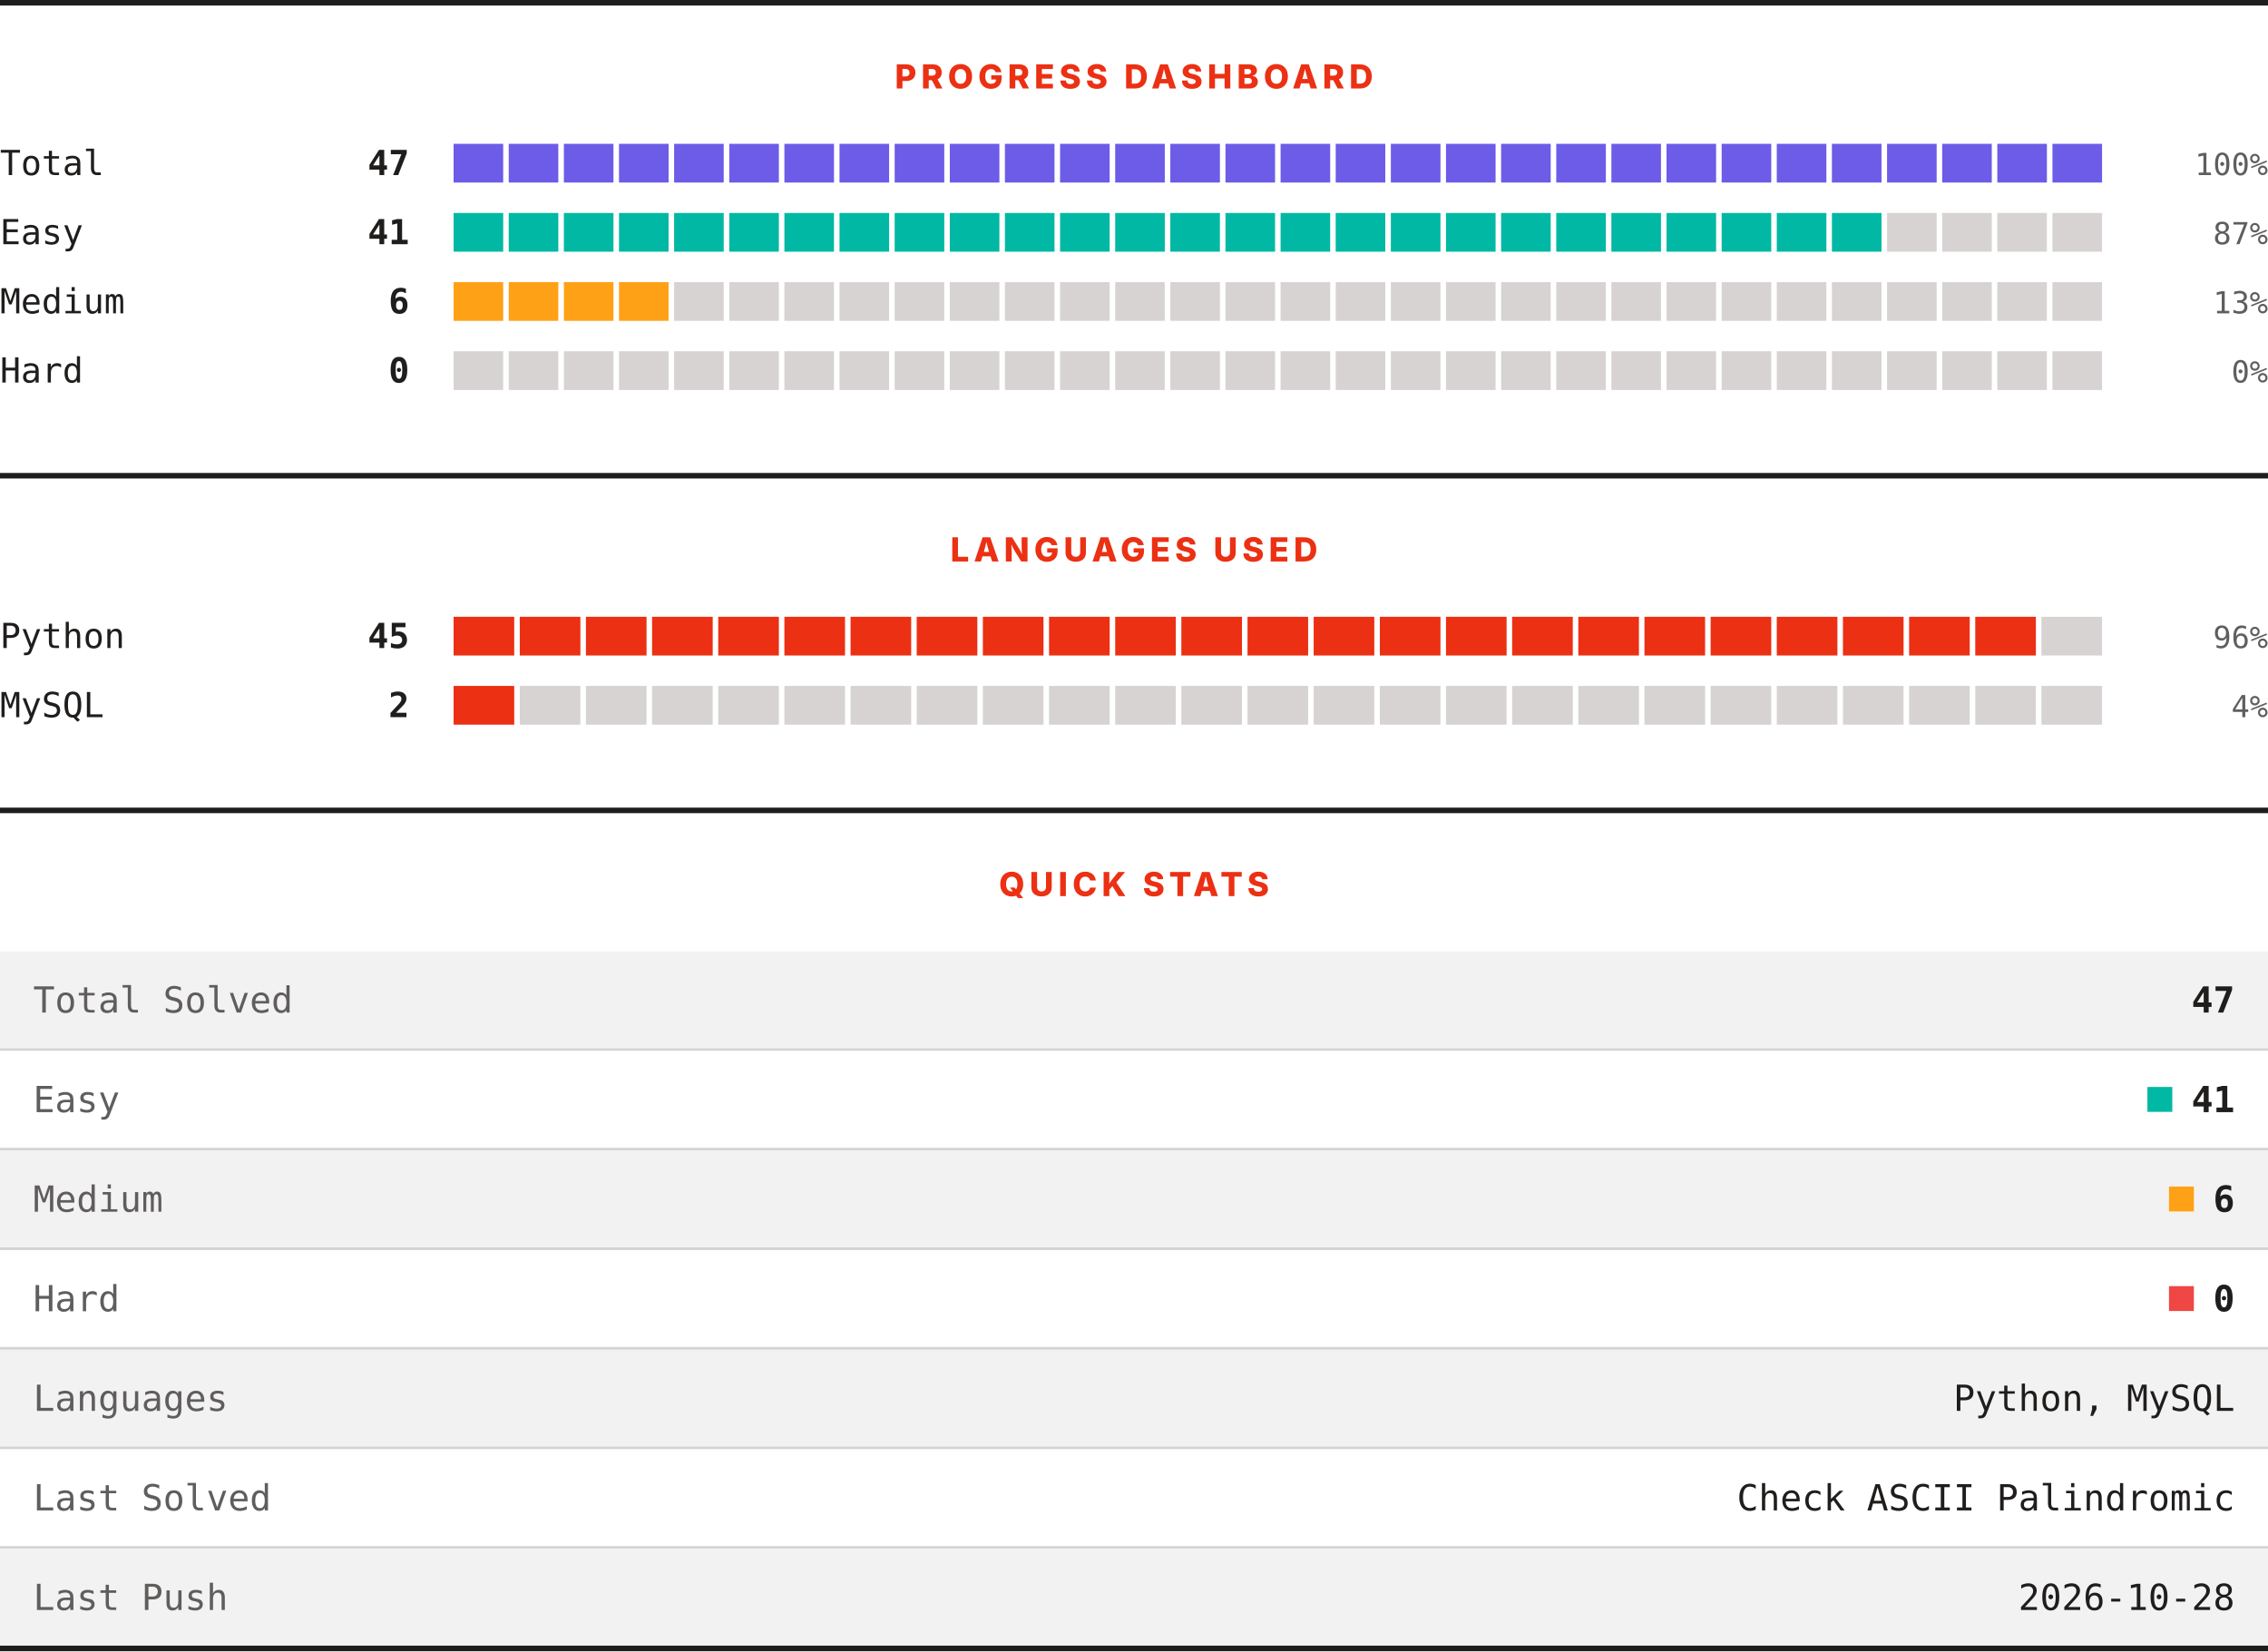
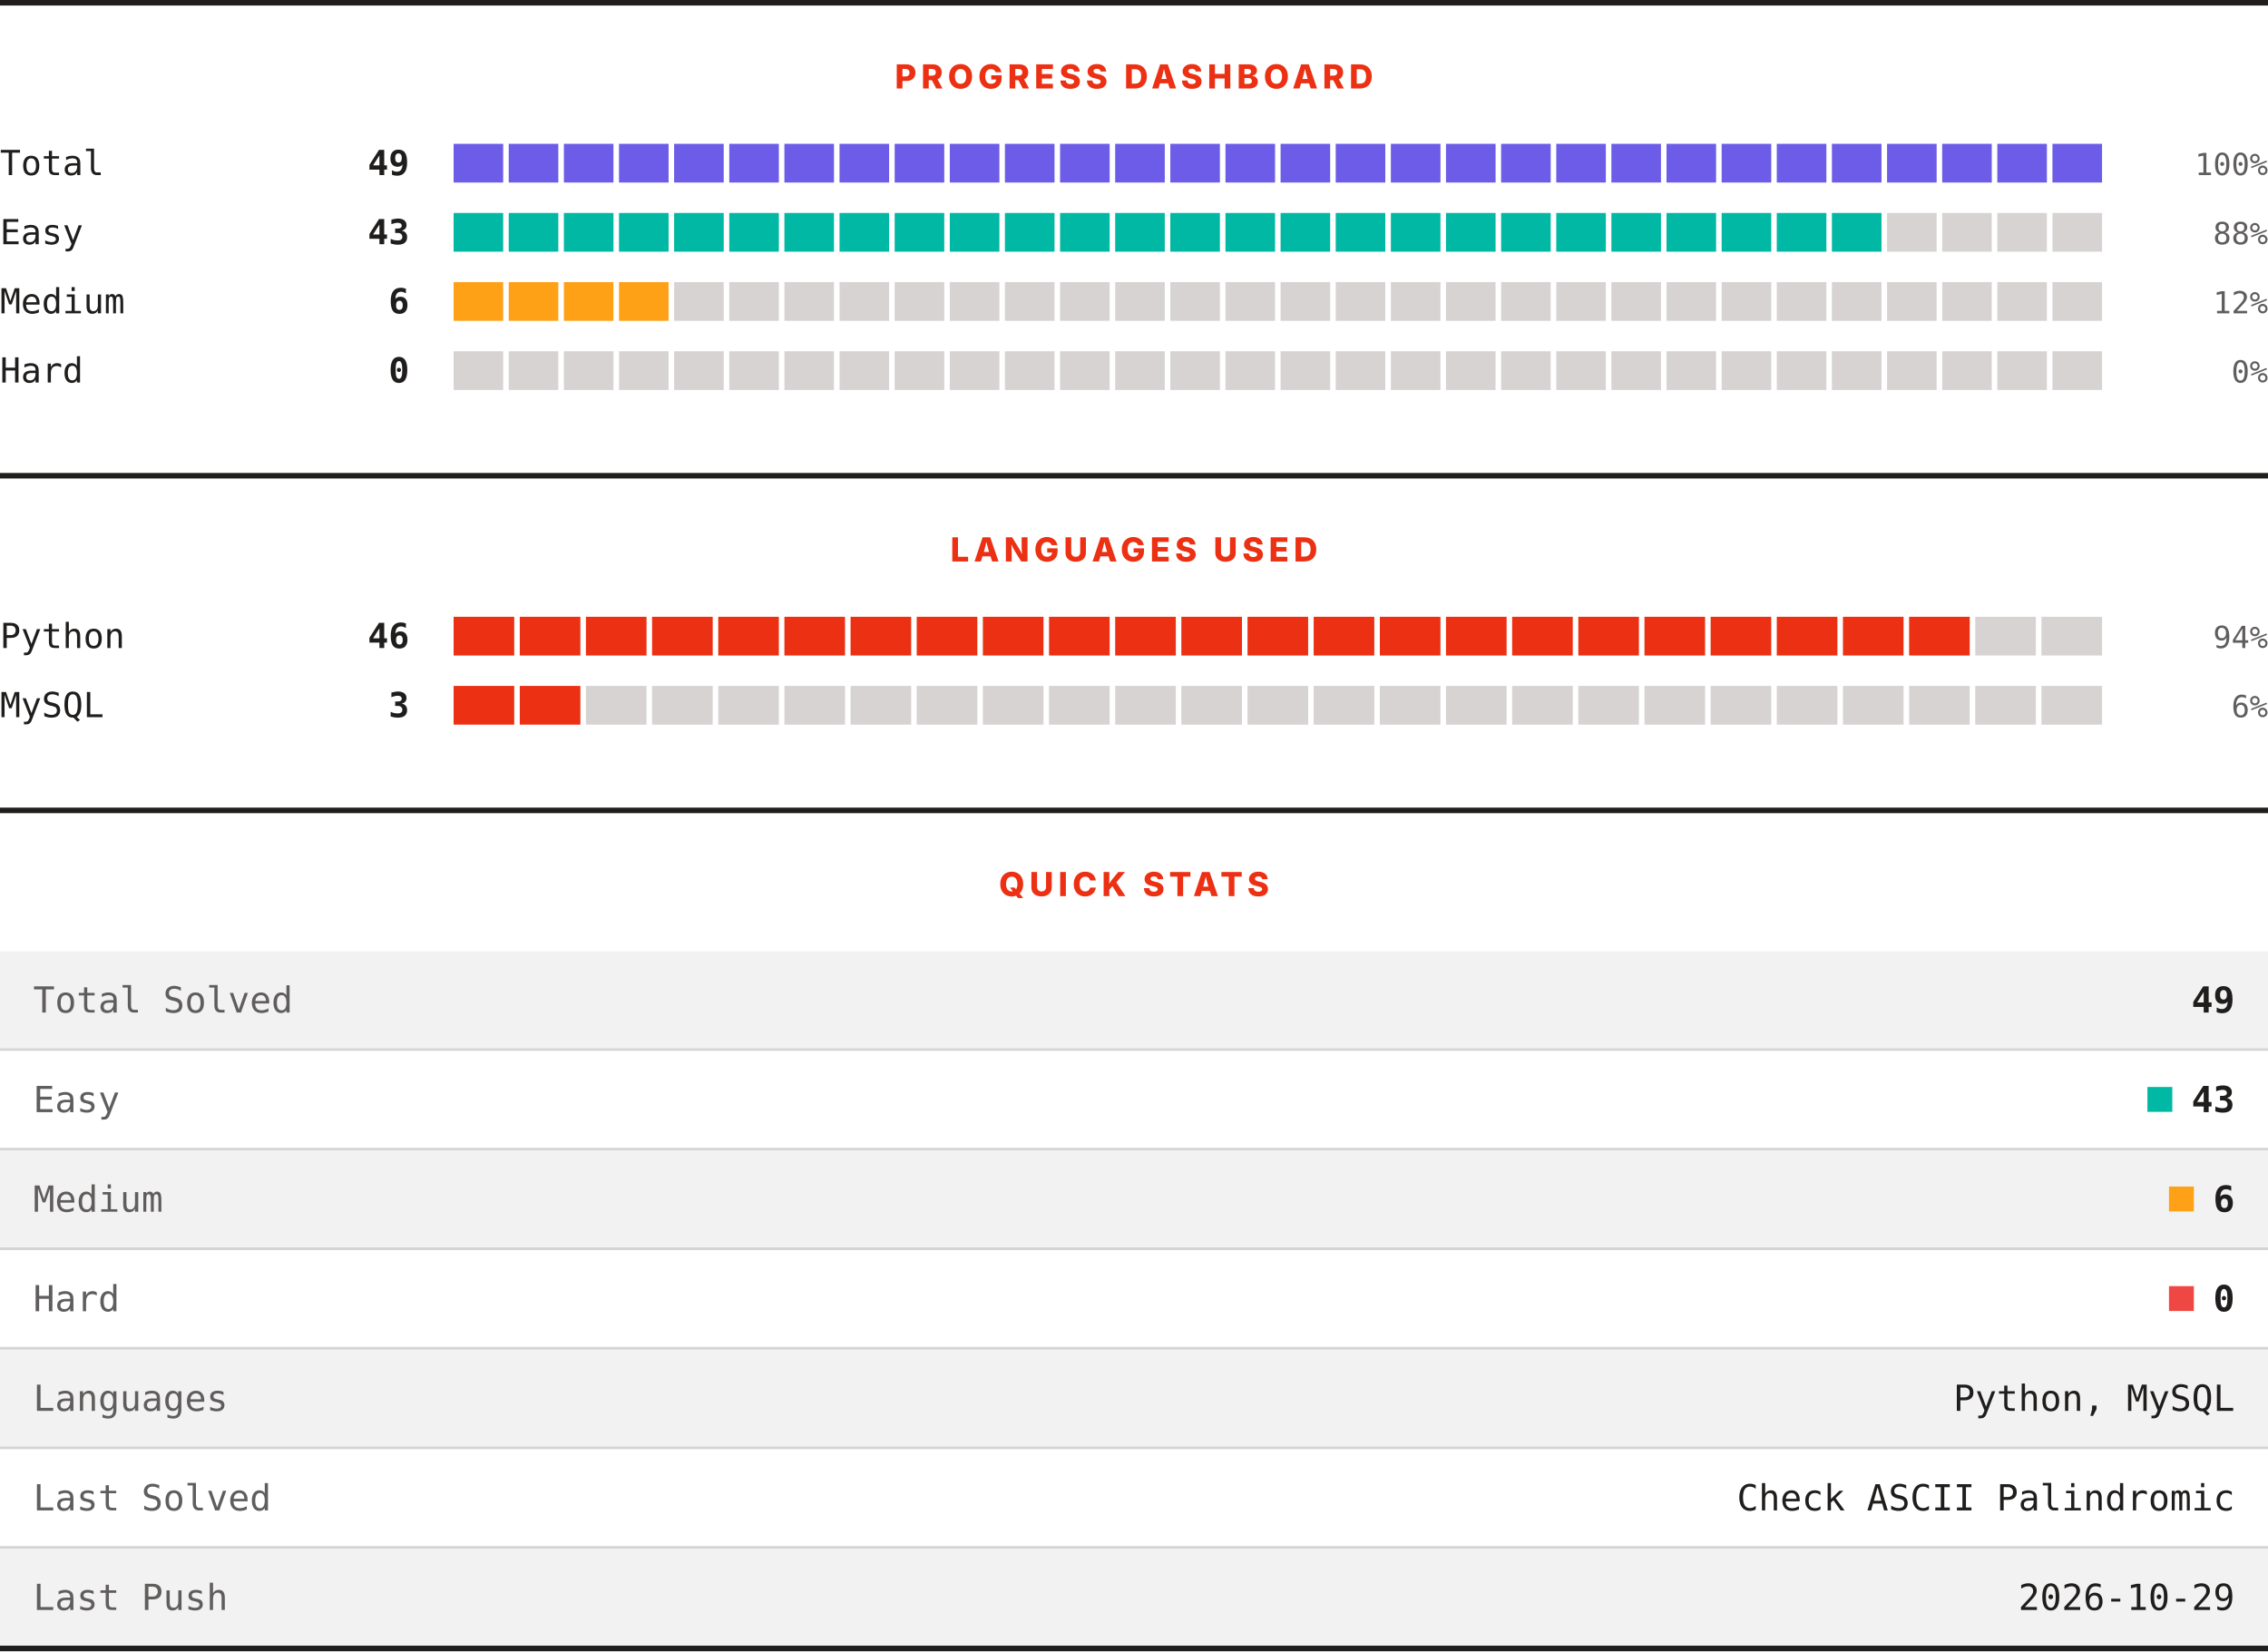
<svg xmlns="http://www.w3.org/2000/svg" width="820" height="597" viewBox="0 0 820 597" role="img" aria-label="LeetCode progress, languages and quick stats">
  <rect width="820" height="597" fill="#ffffff" />
  <rect x="0" y="0" width="820" height="2" fill="#201e1d" />
  <text x="410" y="32" text-anchor="middle" font-family="Archivo, system-ui, -apple-system, Segoe UI, sans-serif" font-size="12" font-weight="800" letter-spacing="1.68" fill="#ec3013">PROGRESS DASHBOARD</text>
  <text x="0" y="63.3" font-family="ui-monospace, SFMono-Regular, Menlo, Consolas, monospace" font-size="12.5" fill="#201e1d">Total</text>
-   <text x="148" y="63.3" text-anchor="end" font-family="ui-monospace, SFMono-Regular, Menlo, Consolas, monospace" font-size="12.5" font-weight="700" fill="#201e1d">47</text>
+   <text x="148" y="63.3" text-anchor="end" font-family="ui-monospace, SFMono-Regular, Menlo, Consolas, monospace" font-size="12.5" font-weight="700" fill="#201e1d">49</text>
  <rect x="164.00" y="52" width="17.93" height="14" fill="#6c5ce7" />
  <rect x="183.93" y="52" width="17.93" height="14" fill="#6c5ce7" />
  <rect x="203.87" y="52" width="17.93" height="14" fill="#6c5ce7" />
  <rect x="223.80" y="52" width="17.93" height="14" fill="#6c5ce7" />
  <rect x="243.73" y="52" width="17.93" height="14" fill="#6c5ce7" />
  <rect x="263.67" y="52" width="17.93" height="14" fill="#6c5ce7" />
  <rect x="283.60" y="52" width="17.93" height="14" fill="#6c5ce7" />
  <rect x="303.53" y="52" width="17.93" height="14" fill="#6c5ce7" />
  <rect x="323.47" y="52" width="17.93" height="14" fill="#6c5ce7" />
  <rect x="343.40" y="52" width="17.93" height="14" fill="#6c5ce7" />
  <rect x="363.33" y="52" width="17.93" height="14" fill="#6c5ce7" />
  <rect x="383.27" y="52" width="17.93" height="14" fill="#6c5ce7" />
  <rect x="403.20" y="52" width="17.93" height="14" fill="#6c5ce7" />
  <rect x="423.13" y="52" width="17.93" height="14" fill="#6c5ce7" />
  <rect x="443.07" y="52" width="17.93" height="14" fill="#6c5ce7" />
  <rect x="463.00" y="52" width="17.93" height="14" fill="#6c5ce7" />
  <rect x="482.93" y="52" width="17.93" height="14" fill="#6c5ce7" />
  <rect x="502.87" y="52" width="17.93" height="14" fill="#6c5ce7" />
  <rect x="522.80" y="52" width="17.93" height="14" fill="#6c5ce7" />
  <rect x="542.73" y="52" width="17.93" height="14" fill="#6c5ce7" />
  <rect x="562.67" y="52" width="17.93" height="14" fill="#6c5ce7" />
  <rect x="582.60" y="52" width="17.93" height="14" fill="#6c5ce7" />
  <rect x="602.53" y="52" width="17.93" height="14" fill="#6c5ce7" />
  <rect x="622.47" y="52" width="17.93" height="14" fill="#6c5ce7" />
  <rect x="642.40" y="52" width="17.93" height="14" fill="#6c5ce7" />
  <rect x="662.33" y="52" width="17.93" height="14" fill="#6c5ce7" />
  <rect x="682.27" y="52" width="17.93" height="14" fill="#6c5ce7" />
  <rect x="702.20" y="52" width="17.93" height="14" fill="#6c5ce7" />
  <rect x="722.13" y="52" width="17.93" height="14" fill="#6c5ce7" />
  <rect x="742.07" y="52" width="17.93" height="14" fill="#6c5ce7" />
  <text x="820" y="63.3" text-anchor="end" font-family="ui-monospace, SFMono-Regular, Menlo, Consolas, monospace" font-size="11" fill="#605d5d">100%</text>
  <text x="0" y="88.3" font-family="ui-monospace, SFMono-Regular, Menlo, Consolas, monospace" font-size="12.5" fill="#201e1d">Easy</text>
-   <text x="148" y="88.3" text-anchor="end" font-family="ui-monospace, SFMono-Regular, Menlo, Consolas, monospace" font-size="12.5" font-weight="700" fill="#201e1d">41</text>
+   <text x="148" y="88.3" text-anchor="end" font-family="ui-monospace, SFMono-Regular, Menlo, Consolas, monospace" font-size="12.5" font-weight="700" fill="#201e1d">43</text>
  <rect x="164.00" y="77" width="17.93" height="14" fill="#00b8a3" />
  <rect x="183.93" y="77" width="17.93" height="14" fill="#00b8a3" />
  <rect x="203.87" y="77" width="17.93" height="14" fill="#00b8a3" />
  <rect x="223.80" y="77" width="17.93" height="14" fill="#00b8a3" />
  <rect x="243.73" y="77" width="17.93" height="14" fill="#00b8a3" />
  <rect x="263.67" y="77" width="17.93" height="14" fill="#00b8a3" />
  <rect x="283.60" y="77" width="17.93" height="14" fill="#00b8a3" />
  <rect x="303.53" y="77" width="17.93" height="14" fill="#00b8a3" />
  <rect x="323.47" y="77" width="17.93" height="14" fill="#00b8a3" />
  <rect x="343.40" y="77" width="17.93" height="14" fill="#00b8a3" />
  <rect x="363.33" y="77" width="17.93" height="14" fill="#00b8a3" />
  <rect x="383.27" y="77" width="17.93" height="14" fill="#00b8a3" />
  <rect x="403.20" y="77" width="17.93" height="14" fill="#00b8a3" />
  <rect x="423.13" y="77" width="17.93" height="14" fill="#00b8a3" />
  <rect x="443.07" y="77" width="17.93" height="14" fill="#00b8a3" />
  <rect x="463.00" y="77" width="17.93" height="14" fill="#00b8a3" />
  <rect x="482.93" y="77" width="17.93" height="14" fill="#00b8a3" />
  <rect x="502.87" y="77" width="17.93" height="14" fill="#00b8a3" />
  <rect x="522.80" y="77" width="17.93" height="14" fill="#00b8a3" />
  <rect x="542.73" y="77" width="17.93" height="14" fill="#00b8a3" />
  <rect x="562.67" y="77" width="17.93" height="14" fill="#00b8a3" />
  <rect x="582.60" y="77" width="17.93" height="14" fill="#00b8a3" />
  <rect x="602.53" y="77" width="17.93" height="14" fill="#00b8a3" />
  <rect x="622.47" y="77" width="17.93" height="14" fill="#00b8a3" />
  <rect x="642.40" y="77" width="17.93" height="14" fill="#00b8a3" />
  <rect x="662.33" y="77" width="17.93" height="14" fill="#00b8a3" />
  <rect x="682.27" y="77" width="17.93" height="14" fill="#d7d3d3" />
  <rect x="702.20" y="77" width="17.93" height="14" fill="#d7d3d3" />
  <rect x="722.13" y="77" width="17.93" height="14" fill="#d7d3d3" />
  <rect x="742.07" y="77" width="17.93" height="14" fill="#d7d3d3" />
-   <text x="820" y="88.3" text-anchor="end" font-family="ui-monospace, SFMono-Regular, Menlo, Consolas, monospace" font-size="11" fill="#605d5d">87%</text>
+   <text x="820" y="88.3" text-anchor="end" font-family="ui-monospace, SFMono-Regular, Menlo, Consolas, monospace" font-size="11" fill="#605d5d">88%</text>
  <text x="0" y="113.3" font-family="ui-monospace, SFMono-Regular, Menlo, Consolas, monospace" font-size="12.5" fill="#201e1d">Medium</text>
  <text x="148" y="113.3" text-anchor="end" font-family="ui-monospace, SFMono-Regular, Menlo, Consolas, monospace" font-size="12.5" font-weight="700" fill="#201e1d">6</text>
  <rect x="164.00" y="102" width="17.93" height="14" fill="#ffa116" />
  <rect x="183.93" y="102" width="17.93" height="14" fill="#ffa116" />
  <rect x="203.87" y="102" width="17.93" height="14" fill="#ffa116" />
  <rect x="223.80" y="102" width="17.93" height="14" fill="#ffa116" />
  <rect x="243.73" y="102" width="17.93" height="14" fill="#d7d3d3" />
  <rect x="263.67" y="102" width="17.93" height="14" fill="#d7d3d3" />
  <rect x="283.60" y="102" width="17.93" height="14" fill="#d7d3d3" />
  <rect x="303.53" y="102" width="17.93" height="14" fill="#d7d3d3" />
  <rect x="323.47" y="102" width="17.93" height="14" fill="#d7d3d3" />
  <rect x="343.40" y="102" width="17.93" height="14" fill="#d7d3d3" />
  <rect x="363.33" y="102" width="17.93" height="14" fill="#d7d3d3" />
  <rect x="383.27" y="102" width="17.93" height="14" fill="#d7d3d3" />
  <rect x="403.20" y="102" width="17.93" height="14" fill="#d7d3d3" />
  <rect x="423.13" y="102" width="17.93" height="14" fill="#d7d3d3" />
  <rect x="443.07" y="102" width="17.93" height="14" fill="#d7d3d3" />
  <rect x="463.00" y="102" width="17.93" height="14" fill="#d7d3d3" />
  <rect x="482.93" y="102" width="17.93" height="14" fill="#d7d3d3" />
  <rect x="502.87" y="102" width="17.93" height="14" fill="#d7d3d3" />
  <rect x="522.80" y="102" width="17.93" height="14" fill="#d7d3d3" />
  <rect x="542.73" y="102" width="17.93" height="14" fill="#d7d3d3" />
  <rect x="562.67" y="102" width="17.93" height="14" fill="#d7d3d3" />
  <rect x="582.60" y="102" width="17.93" height="14" fill="#d7d3d3" />
  <rect x="602.53" y="102" width="17.93" height="14" fill="#d7d3d3" />
  <rect x="622.47" y="102" width="17.93" height="14" fill="#d7d3d3" />
  <rect x="642.40" y="102" width="17.93" height="14" fill="#d7d3d3" />
  <rect x="662.33" y="102" width="17.93" height="14" fill="#d7d3d3" />
  <rect x="682.27" y="102" width="17.93" height="14" fill="#d7d3d3" />
  <rect x="702.20" y="102" width="17.93" height="14" fill="#d7d3d3" />
  <rect x="722.13" y="102" width="17.93" height="14" fill="#d7d3d3" />
  <rect x="742.07" y="102" width="17.93" height="14" fill="#d7d3d3" />
-   <text x="820" y="113.3" text-anchor="end" font-family="ui-monospace, SFMono-Regular, Menlo, Consolas, monospace" font-size="11" fill="#605d5d">13%</text>
+   <text x="820" y="113.3" text-anchor="end" font-family="ui-monospace, SFMono-Regular, Menlo, Consolas, monospace" font-size="11" fill="#605d5d">12%</text>
  <text x="0" y="138.3" font-family="ui-monospace, SFMono-Regular, Menlo, Consolas, monospace" font-size="12.5" fill="#201e1d">Hard</text>
  <text x="148" y="138.3" text-anchor="end" font-family="ui-monospace, SFMono-Regular, Menlo, Consolas, monospace" font-size="12.5" font-weight="700" fill="#201e1d">0</text>
  <rect x="164.00" y="127" width="17.93" height="14" fill="#d7d3d3" />
  <rect x="183.93" y="127" width="17.93" height="14" fill="#d7d3d3" />
  <rect x="203.87" y="127" width="17.93" height="14" fill="#d7d3d3" />
  <rect x="223.80" y="127" width="17.93" height="14" fill="#d7d3d3" />
  <rect x="243.73" y="127" width="17.93" height="14" fill="#d7d3d3" />
  <rect x="263.67" y="127" width="17.93" height="14" fill="#d7d3d3" />
  <rect x="283.60" y="127" width="17.93" height="14" fill="#d7d3d3" />
  <rect x="303.53" y="127" width="17.93" height="14" fill="#d7d3d3" />
  <rect x="323.47" y="127" width="17.93" height="14" fill="#d7d3d3" />
  <rect x="343.40" y="127" width="17.93" height="14" fill="#d7d3d3" />
  <rect x="363.33" y="127" width="17.93" height="14" fill="#d7d3d3" />
  <rect x="383.27" y="127" width="17.93" height="14" fill="#d7d3d3" />
  <rect x="403.20" y="127" width="17.93" height="14" fill="#d7d3d3" />
  <rect x="423.13" y="127" width="17.93" height="14" fill="#d7d3d3" />
  <rect x="443.07" y="127" width="17.93" height="14" fill="#d7d3d3" />
  <rect x="463.00" y="127" width="17.93" height="14" fill="#d7d3d3" />
  <rect x="482.93" y="127" width="17.93" height="14" fill="#d7d3d3" />
  <rect x="502.87" y="127" width="17.93" height="14" fill="#d7d3d3" />
  <rect x="522.80" y="127" width="17.93" height="14" fill="#d7d3d3" />
  <rect x="542.73" y="127" width="17.93" height="14" fill="#d7d3d3" />
  <rect x="562.67" y="127" width="17.93" height="14" fill="#d7d3d3" />
  <rect x="582.60" y="127" width="17.93" height="14" fill="#d7d3d3" />
  <rect x="602.53" y="127" width="17.93" height="14" fill="#d7d3d3" />
  <rect x="622.47" y="127" width="17.93" height="14" fill="#d7d3d3" />
  <rect x="642.40" y="127" width="17.93" height="14" fill="#d7d3d3" />
  <rect x="662.33" y="127" width="17.93" height="14" fill="#d7d3d3" />
  <rect x="682.27" y="127" width="17.93" height="14" fill="#d7d3d3" />
  <rect x="702.20" y="127" width="17.93" height="14" fill="#d7d3d3" />
  <rect x="722.13" y="127" width="17.93" height="14" fill="#d7d3d3" />
  <rect x="742.07" y="127" width="17.93" height="14" fill="#d7d3d3" />
  <text x="820" y="138.3" text-anchor="end" font-family="ui-monospace, SFMono-Regular, Menlo, Consolas, monospace" font-size="11" fill="#605d5d">0%</text>
  <rect x="0" y="171" width="820" height="2" fill="#201e1d" />
  <text x="410" y="203" text-anchor="middle" font-family="Archivo, system-ui, -apple-system, Segoe UI, sans-serif" font-size="12" font-weight="800" letter-spacing="1.68" fill="#ec3013">LANGUAGES USED</text>
  <text x="0" y="234.3" font-family="ui-monospace, SFMono-Regular, Menlo, Consolas, monospace" font-size="12.5" fill="#201e1d">Python</text>
-   <text x="148" y="234.3" text-anchor="end" font-family="ui-monospace, SFMono-Regular, Menlo, Consolas, monospace" font-size="12.5" font-weight="700" fill="#201e1d">45</text>
+   <text x="148" y="234.3" text-anchor="end" font-family="ui-monospace, SFMono-Regular, Menlo, Consolas, monospace" font-size="12.5" font-weight="700" fill="#201e1d">46</text>
  <rect x="164.00" y="223" width="21.92" height="14" fill="#ec3013" />
  <rect x="187.92" y="223" width="21.92" height="14" fill="#ec3013" />
  <rect x="211.84" y="223" width="21.92" height="14" fill="#ec3013" />
  <rect x="235.76" y="223" width="21.92" height="14" fill="#ec3013" />
  <rect x="259.68" y="223" width="21.92" height="14" fill="#ec3013" />
  <rect x="283.60" y="223" width="21.92" height="14" fill="#ec3013" />
  <rect x="307.52" y="223" width="21.92" height="14" fill="#ec3013" />
  <rect x="331.44" y="223" width="21.92" height="14" fill="#ec3013" />
  <rect x="355.36" y="223" width="21.92" height="14" fill="#ec3013" />
  <rect x="379.28" y="223" width="21.92" height="14" fill="#ec3013" />
  <rect x="403.20" y="223" width="21.92" height="14" fill="#ec3013" />
  <rect x="427.12" y="223" width="21.92" height="14" fill="#ec3013" />
  <rect x="451.04" y="223" width="21.92" height="14" fill="#ec3013" />
  <rect x="474.96" y="223" width="21.92" height="14" fill="#ec3013" />
  <rect x="498.88" y="223" width="21.92" height="14" fill="#ec3013" />
  <rect x="522.80" y="223" width="21.92" height="14" fill="#ec3013" />
  <rect x="546.72" y="223" width="21.92" height="14" fill="#ec3013" />
  <rect x="570.64" y="223" width="21.92" height="14" fill="#ec3013" />
  <rect x="594.56" y="223" width="21.92" height="14" fill="#ec3013" />
  <rect x="618.48" y="223" width="21.92" height="14" fill="#ec3013" />
  <rect x="642.40" y="223" width="21.92" height="14" fill="#ec3013" />
  <rect x="666.32" y="223" width="21.92" height="14" fill="#ec3013" />
  <rect x="690.24" y="223" width="21.92" height="14" fill="#ec3013" />
-   <rect x="714.16" y="223" width="21.92" height="14" fill="#ec3013" />
+   <rect x="714.16" y="223" width="21.92" height="14" fill="#d7d3d3" />
  <rect x="738.08" y="223" width="21.92" height="14" fill="#d7d3d3" />
-   <text x="820" y="234.3" text-anchor="end" font-family="ui-monospace, SFMono-Regular, Menlo, Consolas, monospace" font-size="11" fill="#605d5d">96%</text>
+   <text x="820" y="234.3" text-anchor="end" font-family="ui-monospace, SFMono-Regular, Menlo, Consolas, monospace" font-size="11" fill="#605d5d">94%</text>
  <text x="0" y="259.3" font-family="ui-monospace, SFMono-Regular, Menlo, Consolas, monospace" font-size="12.5" fill="#201e1d">MySQL</text>
-   <text x="148" y="259.3" text-anchor="end" font-family="ui-monospace, SFMono-Regular, Menlo, Consolas, monospace" font-size="12.5" font-weight="700" fill="#201e1d">2</text>
+   <text x="148" y="259.3" text-anchor="end" font-family="ui-monospace, SFMono-Regular, Menlo, Consolas, monospace" font-size="12.5" font-weight="700" fill="#201e1d">3</text>
  <rect x="164.00" y="248" width="21.92" height="14" fill="#ec3013" />
-   <rect x="187.92" y="248" width="21.92" height="14" fill="#d7d3d3" />
+   <rect x="187.92" y="248" width="21.92" height="14" fill="#ec3013" />
  <rect x="211.84" y="248" width="21.92" height="14" fill="#d7d3d3" />
  <rect x="235.76" y="248" width="21.92" height="14" fill="#d7d3d3" />
  <rect x="259.68" y="248" width="21.92" height="14" fill="#d7d3d3" />
  <rect x="283.60" y="248" width="21.92" height="14" fill="#d7d3d3" />
  <rect x="307.52" y="248" width="21.92" height="14" fill="#d7d3d3" />
  <rect x="331.44" y="248" width="21.92" height="14" fill="#d7d3d3" />
  <rect x="355.36" y="248" width="21.92" height="14" fill="#d7d3d3" />
  <rect x="379.28" y="248" width="21.92" height="14" fill="#d7d3d3" />
  <rect x="403.20" y="248" width="21.92" height="14" fill="#d7d3d3" />
  <rect x="427.12" y="248" width="21.92" height="14" fill="#d7d3d3" />
  <rect x="451.04" y="248" width="21.92" height="14" fill="#d7d3d3" />
  <rect x="474.96" y="248" width="21.92" height="14" fill="#d7d3d3" />
  <rect x="498.88" y="248" width="21.92" height="14" fill="#d7d3d3" />
  <rect x="522.80" y="248" width="21.92" height="14" fill="#d7d3d3" />
  <rect x="546.72" y="248" width="21.92" height="14" fill="#d7d3d3" />
  <rect x="570.64" y="248" width="21.92" height="14" fill="#d7d3d3" />
  <rect x="594.56" y="248" width="21.92" height="14" fill="#d7d3d3" />
  <rect x="618.48" y="248" width="21.92" height="14" fill="#d7d3d3" />
  <rect x="642.40" y="248" width="21.92" height="14" fill="#d7d3d3" />
  <rect x="666.32" y="248" width="21.92" height="14" fill="#d7d3d3" />
  <rect x="690.24" y="248" width="21.92" height="14" fill="#d7d3d3" />
  <rect x="714.16" y="248" width="21.92" height="14" fill="#d7d3d3" />
  <rect x="738.08" y="248" width="21.92" height="14" fill="#d7d3d3" />
-   <text x="820" y="259.3" text-anchor="end" font-family="ui-monospace, SFMono-Regular, Menlo, Consolas, monospace" font-size="11" fill="#605d5d">4%</text>
+   <text x="820" y="259.3" text-anchor="end" font-family="ui-monospace, SFMono-Regular, Menlo, Consolas, monospace" font-size="11" fill="#605d5d">6%</text>
  <rect x="0" y="292" width="820" height="2" fill="#201e1d" />
  <text x="410" y="324" text-anchor="middle" font-family="Archivo, system-ui, -apple-system, Segoe UI, sans-serif" font-size="12" font-weight="800" letter-spacing="1.68" fill="#ec3013">QUICK STATS</text>
  <rect x="0" y="344" width="820" height="35" fill="#f3f2f2" />
  <text x="12" y="366.1" font-family="ui-monospace, SFMono-Regular, Menlo, Consolas, monospace" font-size="13" fill="#605d5d">Total Solved</text>
-   <text x="808" y="366.1" text-anchor="end" font-family="ui-monospace, SFMono-Regular, Menlo, Consolas, monospace" font-size="13" font-weight="700" fill="#201e1d">47</text>
+   <text x="808" y="366.1" text-anchor="end" font-family="ui-monospace, SFMono-Regular, Menlo, Consolas, monospace" font-size="13" font-weight="700" fill="#201e1d">49</text>
  <rect x="0" y="379" width="820" height="1" fill="#d7d3d3" />
  <rect x="0" y="380" width="820" height="35" fill="#ffffff" />
  <text x="12" y="402.1" font-family="ui-monospace, SFMono-Regular, Menlo, Consolas, monospace" font-size="13" fill="#605d5d">Easy</text>
  <rect x="776.4" y="393" width="9" height="9" fill="#00b8a3" />
-   <text x="808" y="402.1" text-anchor="end" font-family="ui-monospace, SFMono-Regular, Menlo, Consolas, monospace" font-size="13" font-weight="700" fill="#201e1d">41</text>
+   <text x="808" y="402.1" text-anchor="end" font-family="ui-monospace, SFMono-Regular, Menlo, Consolas, monospace" font-size="13" font-weight="700" fill="#201e1d">43</text>
  <rect x="0" y="415" width="820" height="1" fill="#d7d3d3" />
  <rect x="0" y="416" width="820" height="35" fill="#f3f2f2" />
  <text x="12" y="438.1" font-family="ui-monospace, SFMono-Regular, Menlo, Consolas, monospace" font-size="13" fill="#605d5d">Medium</text>
  <rect x="784.2" y="429" width="9" height="9" fill="#ffa116" />
  <text x="808" y="438.1" text-anchor="end" font-family="ui-monospace, SFMono-Regular, Menlo, Consolas, monospace" font-size="13" font-weight="700" fill="#201e1d">6</text>
  <rect x="0" y="451" width="820" height="1" fill="#d7d3d3" />
  <rect x="0" y="452" width="820" height="35" fill="#ffffff" />
  <text x="12" y="474.1" font-family="ui-monospace, SFMono-Regular, Menlo, Consolas, monospace" font-size="13" fill="#605d5d">Hard</text>
  <rect x="784.2" y="465" width="9" height="9" fill="#ef4743" />
  <text x="808" y="474.1" text-anchor="end" font-family="ui-monospace, SFMono-Regular, Menlo, Consolas, monospace" font-size="13" font-weight="700" fill="#201e1d">0</text>
  <rect x="0" y="487" width="820" height="1" fill="#d7d3d3" />
  <rect x="0" y="488" width="820" height="35" fill="#f3f2f2" />
  <text x="12" y="510.1" font-family="ui-monospace, SFMono-Regular, Menlo, Consolas, monospace" font-size="13" fill="#605d5d">Languages</text>
  <text x="808" y="510.1" text-anchor="end" font-family="ui-monospace, SFMono-Regular, Menlo, Consolas, monospace" font-size="13" fill="#201e1d">Python, MySQL</text>
  <rect x="0" y="523" width="820" height="1" fill="#d7d3d3" />
  <rect x="0" y="524" width="820" height="35" fill="#ffffff" />
  <text x="12" y="546.1" font-family="ui-monospace, SFMono-Regular, Menlo, Consolas, monospace" font-size="13" fill="#605d5d">Last Solved</text>
  <text x="808" y="546.1" text-anchor="end" font-family="ui-monospace, SFMono-Regular, Menlo, Consolas, monospace" font-size="13" fill="#201e1d">Check ASCII Palindromic</text>
  <rect x="0" y="559" width="820" height="1" fill="#d7d3d3" />
  <rect x="0" y="560" width="820" height="35" fill="#f3f2f2" />
  <text x="12" y="582.1" font-family="ui-monospace, SFMono-Regular, Menlo, Consolas, monospace" font-size="13" fill="#605d5d">Last Push</text>
-   <text x="808" y="582.1" text-anchor="end" font-family="ui-monospace, SFMono-Regular, Menlo, Consolas, monospace" font-size="13" fill="#201e1d">2026-10-28</text>
+   <text x="808" y="582.1" text-anchor="end" font-family="ui-monospace, SFMono-Regular, Menlo, Consolas, monospace" font-size="13" fill="#201e1d">2026-10-29</text>
  <rect x="0" y="595" width="820" height="2" fill="#201e1d" />
</svg>
